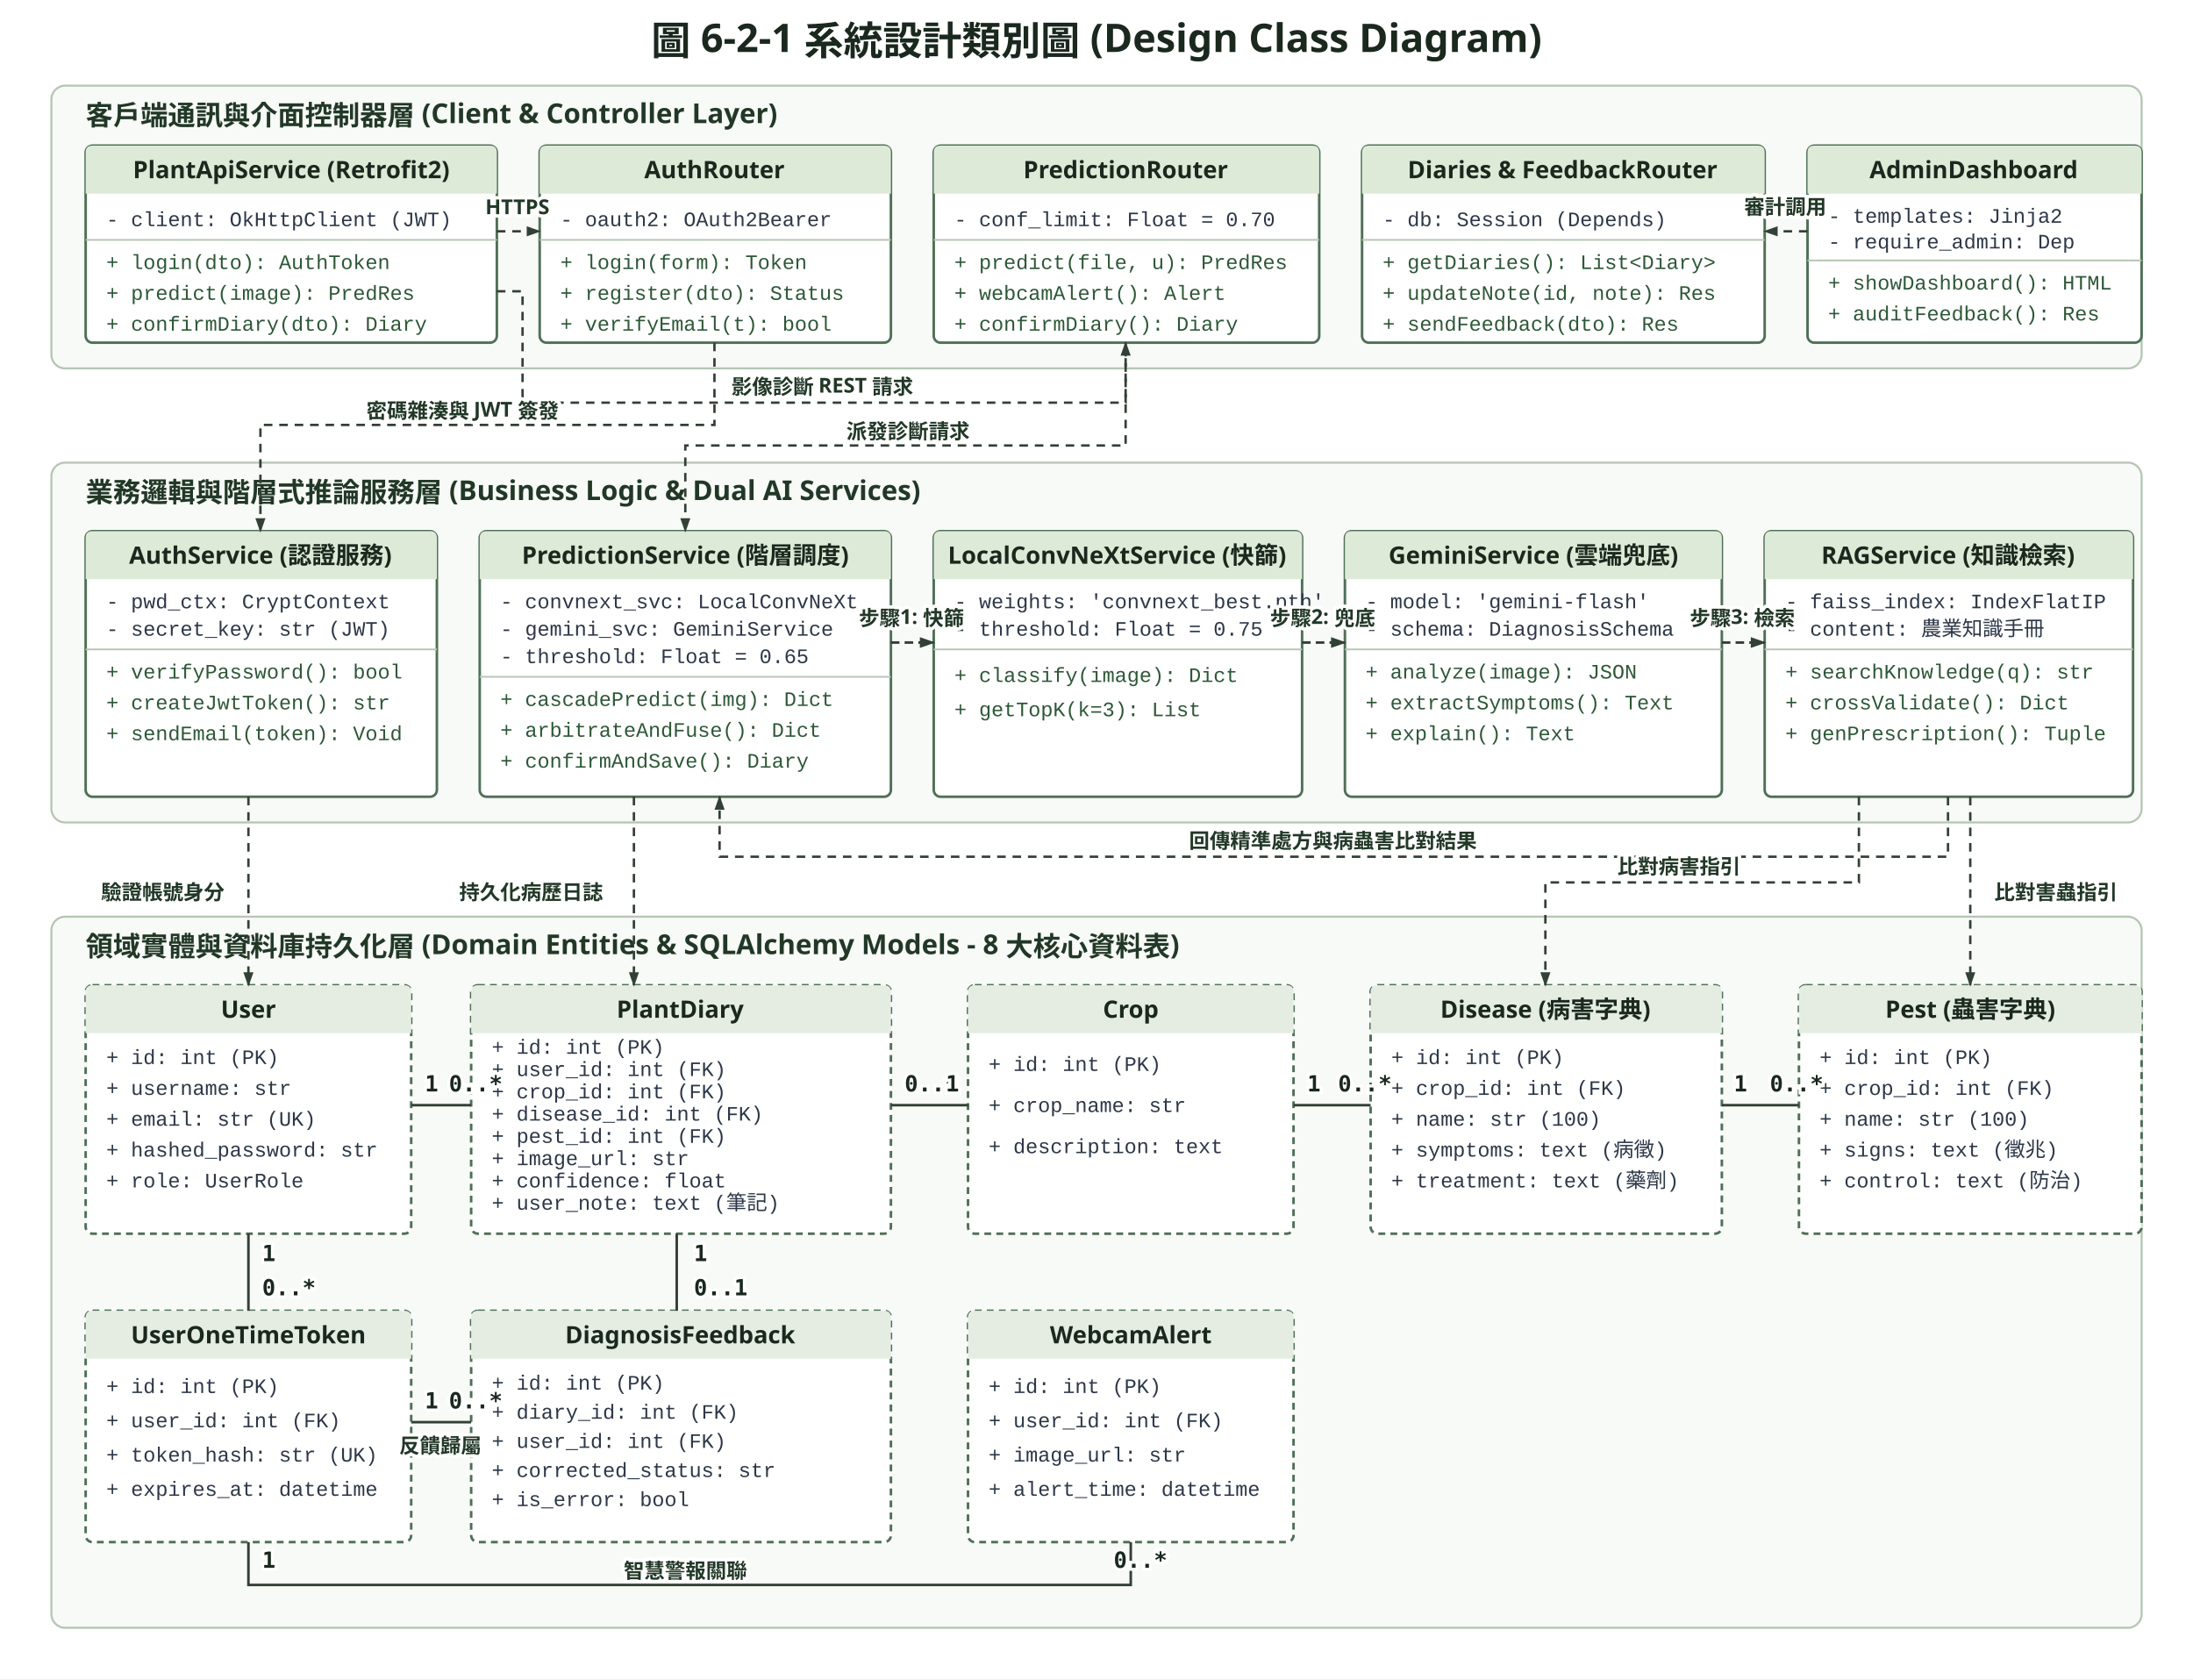
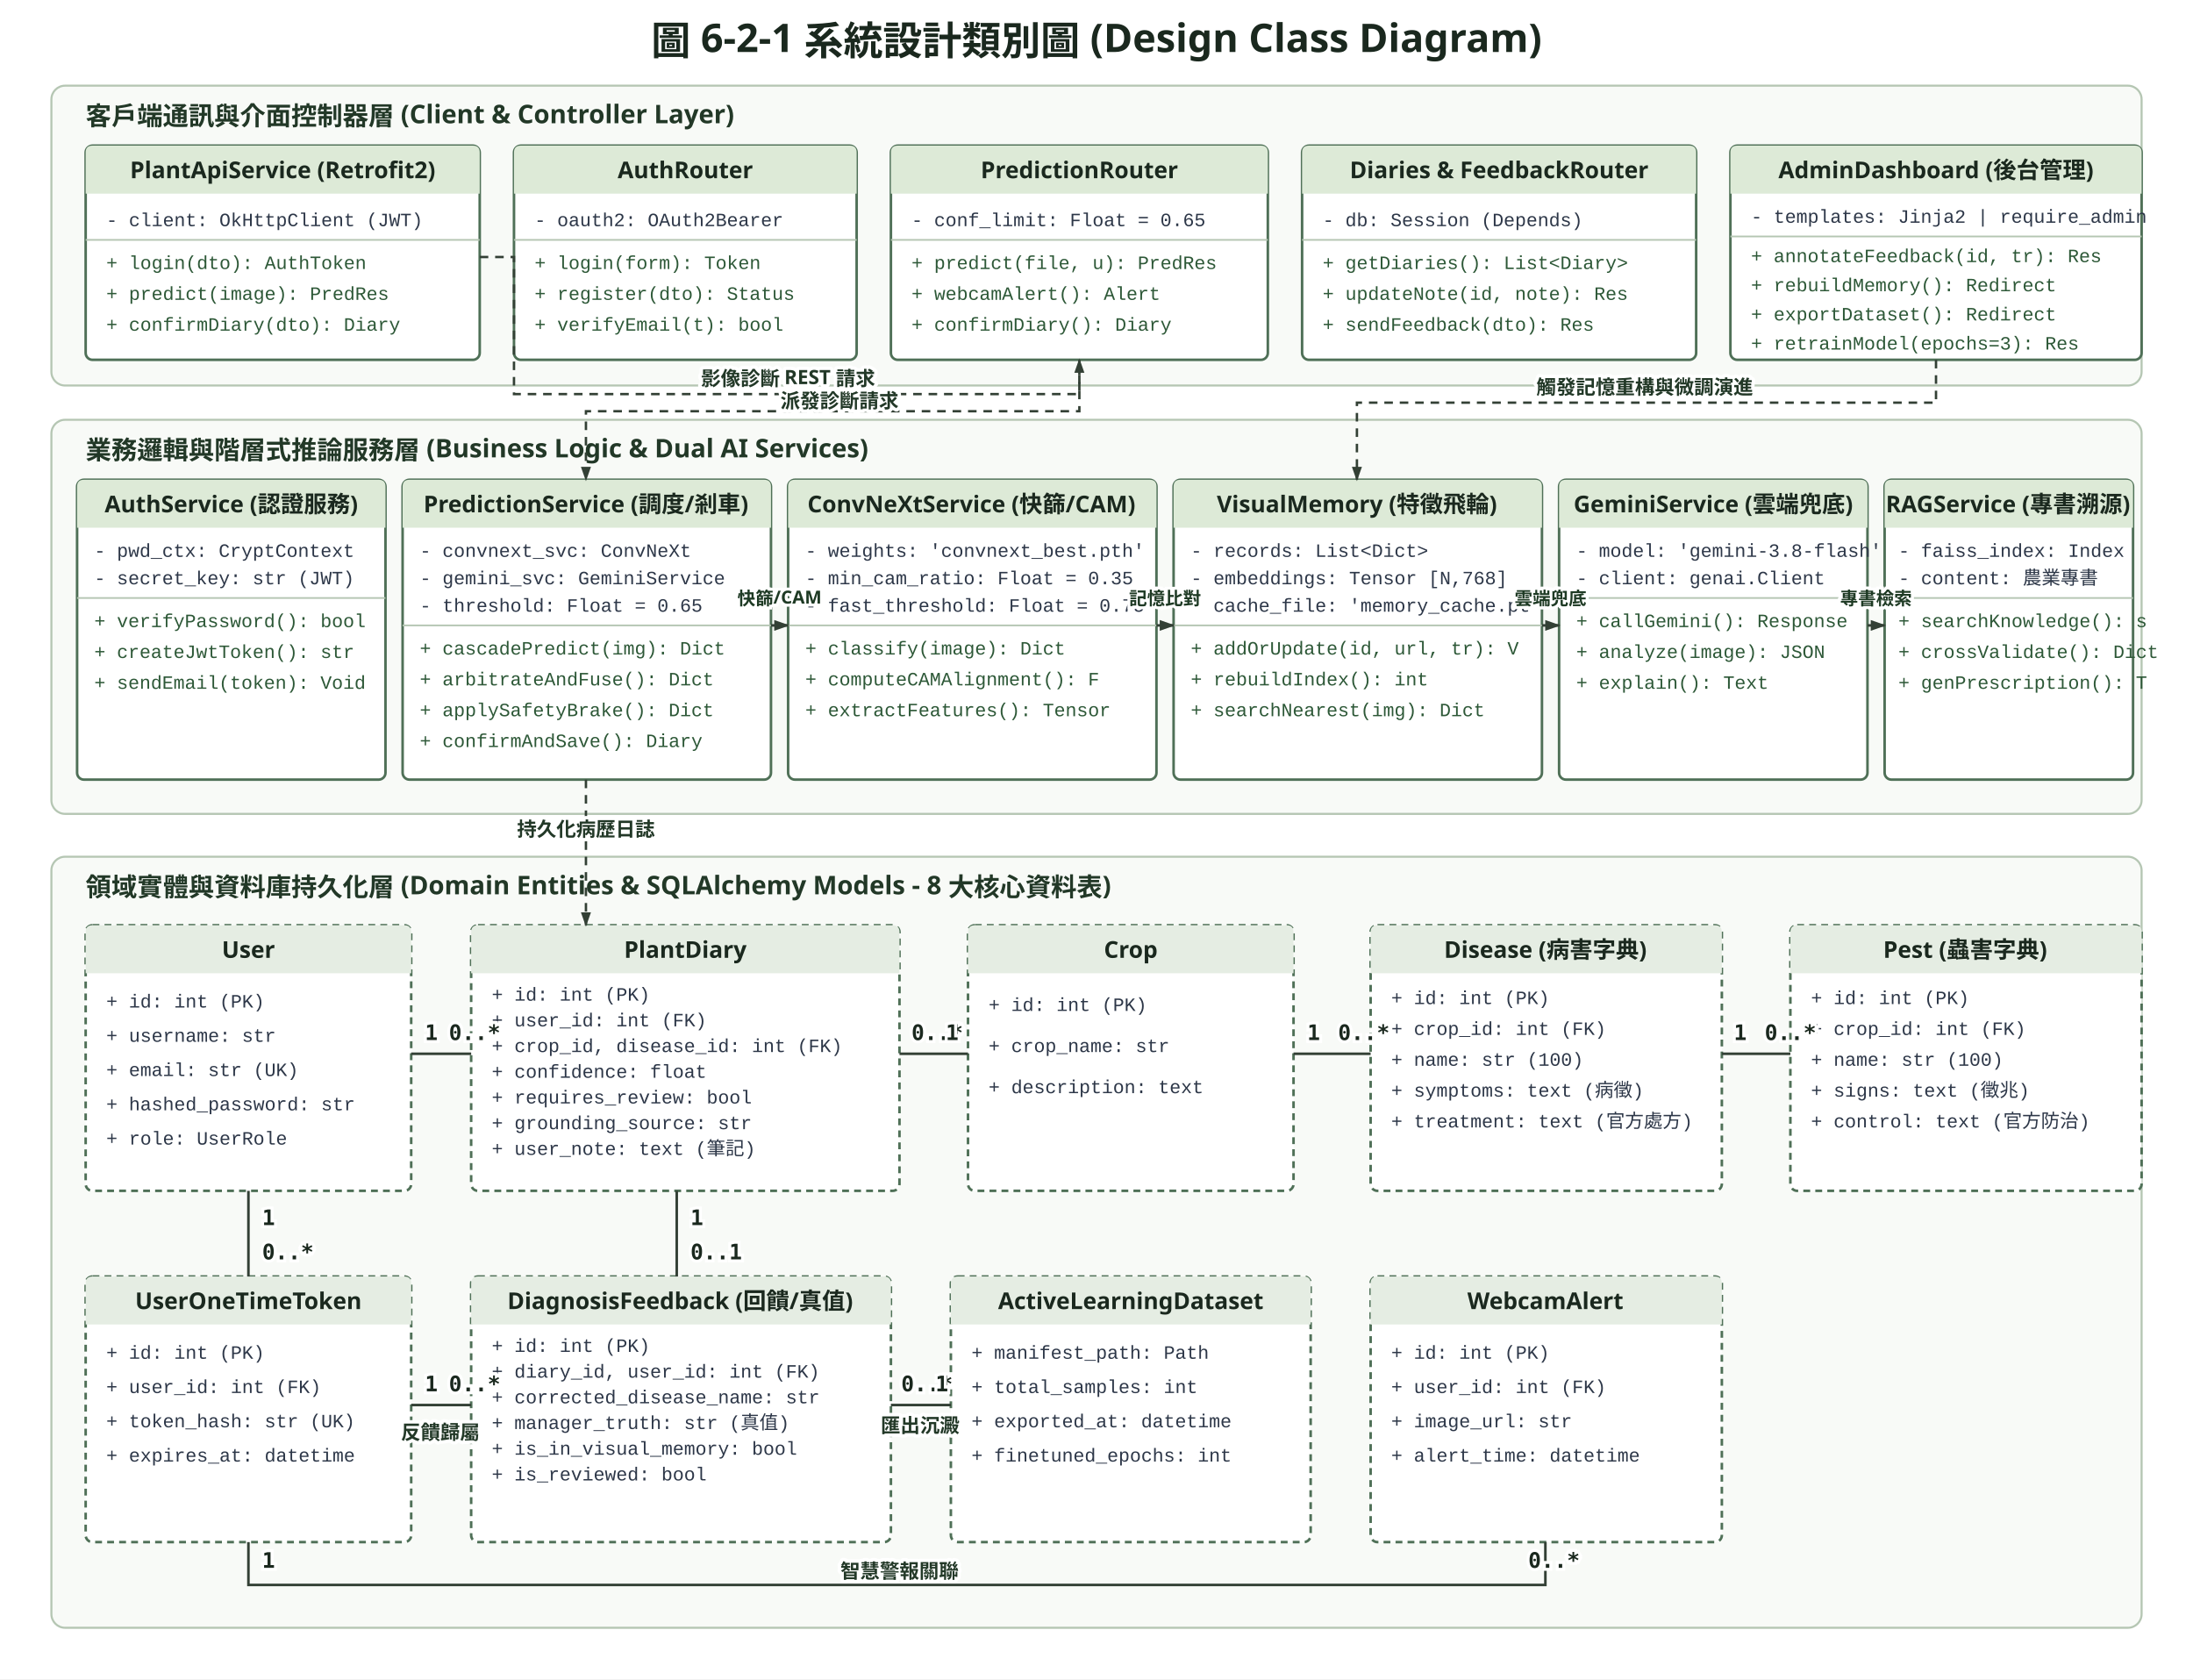
<svg xmlns="http://www.w3.org/2000/svg" viewBox="0 0 1280 980" width="1280" height="980">
  <defs>
    <style>
      .title { font-family: 'Microsoft JhengHei', sans-serif; font-size: 23px; font-weight: bold; fill: #1A281E; }
-       .layer-title { font-family: 'Microsoft JhengHei', sans-serif; font-size: 16px; font-weight: bold; fill: #223827; }
-       .class-title { font-family: 'Microsoft JhengHei', sans-serif; font-size: 14px; font-weight: bold; fill: #1A281E; text-anchor: middle; }
-       .member-text { font-family: 'Consolas', 'Courier New', monospace; font-size: 12px; fill: #2D3748; }
-       .member-method { font-family: 'Consolas', 'Courier New', monospace; font-size: 12px; fill: #2D5837; }
-       
-       .cardinality { font-family: 'Consolas', monospace; font-size: 13px; font-weight: bold; fill: #1A281E; paint-order: stroke fill; stroke: #ffffff; stroke-width: 3.5px; }
-       .rel-label { font-family: 'Microsoft JhengHei', sans-serif; font-size: 12px; font-weight: bold; fill: #223827; text-anchor: middle; paint-order: stroke fill; stroke: #ffffff; stroke-width: 4px; stroke-linejoin: round; }
-       .pipeline-label { font-family: 'Microsoft JhengHei', sans-serif; font-size: 12px; font-weight: bold; fill: #223827; text-anchor: middle; paint-order: stroke fill; stroke: #ffffff; stroke-width: 4px; stroke-linejoin: round; }
+       .layer-title { font-family: 'Microsoft JhengHei', sans-serif; font-size: 15px; font-weight: bold; fill: #223827; }
+       .class-title { font-family: 'Microsoft JhengHei', sans-serif; font-size: 13.5px; font-weight: bold; fill: #1A281E; text-anchor: middle; }
+       .member-text { font-family: 'Consolas', 'Courier New', monospace; font-size: 11px; fill: #2D3748; }
+       .member-method { font-family: 'Consolas', 'Courier New', monospace; font-size: 11px; fill: #2D5837; }
+       
+       .cardinality { font-family: 'Consolas', monospace; font-size: 12.5px; font-weight: bold; fill: #1A281E; paint-order: stroke fill; stroke: #ffffff; stroke-width: 3.5px; }
+       .rel-label { font-family: 'Microsoft JhengHei', sans-serif; font-size: 11.5px; font-weight: bold; fill: #223827; text-anchor: middle; paint-order: stroke fill; stroke: #ffffff; stroke-width: 4px; stroke-linejoin: round; }
+       .pipeline-label { font-family: 'Microsoft JhengHei', sans-serif; font-size: 10.5px; font-weight: bold; fill: #1e3a24; text-anchor: middle; paint-order: stroke fill; stroke: #ffffff; stroke-width: 3.5px; }
      
      .layer-bg { fill: #F8FAF7; stroke: #B5C6B3; stroke-width: 1.2; rx: 8; ry: 8; }
      
      .class-box { fill: #FFFFFF; stroke: #4F7057; stroke-width: 1.5; rx: 4; ry: 4; }
      .class-header-blue { fill: #DDEAD7; }
      
      .service-box { fill: #FFFFFF; stroke: #4F7057; stroke-width: 1.5; rx: 4; ry: 4; }
      .class-header-green { fill: #DDEAD7; }
      
      .entity-box { fill: #FFFFFF; stroke: #4F7057; stroke-dasharray: 4,3; stroke-width: 1.5; rx: 4; ry: 4; }
      .class-header-amber { fill: #E5EDE3; }
      
      .divider { stroke: #B5C6B3; stroke-width: 1; }
      .assoc-line { stroke: #334035; stroke-width: 1.5; fill: none; }
      .dep-line { stroke: #334035; stroke-width: 1.4; stroke-dasharray: 5,4; fill: none; marker-end: url(#black-arrow); }
      .cascade-line { stroke: #334035; stroke-width: 1.5; stroke-dasharray: 5,3; fill: none; marker-end: url(#black-arrow); }
    </style>
    <marker id="black-arrow" viewBox="0 0 10 10" refX="9" refY="5" markerWidth="6" markerHeight="6" orient="auto-start-reverse">
      <path d="M 0 1.5 L 10 5 L 0 8.5 z" fill="#334035" />
    </marker>
  </defs>
  <rect width="100%" height="100%" fill="#ffffff" />
  <text x="640" y="32" class="title" text-anchor="middle">圖 6-2-1 系統設計類別圖 (Design Class Diagram)</text>
-   <rect x="30" y="50" width="1220" height="165" class="layer-bg" />
+   <rect x="30" y="50" width="1220" height="175" class="layer-bg" />
  <text x="50" y="73" class="layer-title">客戶端通訊與介面控制器層 (Client &amp; Controller Layer)</text>
  <g transform="translate(50, 85)">
-     <rect width="240" height="115" class="class-box" />
-     <path d="M 0 4 Q 0 0 4 0 L 236 0 Q 240 0 240 4 L 240 28 L 0 28 Z" class="class-header-blue" />
-     <text x="120" y="19" class="class-title">PlantApiService (Retrofit2)</text>
+     <rect width="230" height="125" class="class-box" />
+     <path d="M 0 4 Q 0 0 4 0 L 226 0 Q 230 0 230 4 L 230 28 L 0 28 Z" class="class-header-blue" />
+     <text x="115" y="19" class="class-title">PlantApiService (Retrofit2)</text>
    <text x="12" y="47" class="member-text">- client: OkHttpClient (JWT)</text>
-     <line x1="0" y1="55" x2="240" y2="55" class="divider" />
+     <line x1="0" y1="55" x2="230" y2="55" class="divider" />
    <text x="12" y="72" class="member-method">+ login(dto): AuthToken</text>
    <text x="12" y="90" class="member-method">+ predict(image): PredRes</text>
    <text x="12" y="108" class="member-method">+ confirmDiary(dto): Diary</text>
  </g>
-   <g transform="translate(315, 85)">
-     <rect width="205" height="115" class="class-box" />
-     <path d="M 0 4 Q 0 0 4 0 L 201 0 Q 205 0 205 4 L 205 28 L 0 28 Z" class="class-header-blue" />
-     <text x="102" y="19" class="class-title">AuthRouter</text>
+   <g transform="translate(300, 85)">
+     <rect width="200" height="125" class="class-box" />
+     <path d="M 0 4 Q 0 0 4 0 L 196 0 Q 200 0 200 4 L 200 28 L 0 28 Z" class="class-header-blue" />
+     <text x="100" y="19" class="class-title">AuthRouter</text>
    <text x="12" y="47" class="member-text">- oauth2: OAuth2Bearer</text>
-     <line x1="0" y1="55" x2="205" y2="55" class="divider" />
+     <line x1="0" y1="55" x2="200" y2="55" class="divider" />
    <text x="12" y="72" class="member-method">+ login(form): Token</text>
    <text x="12" y="90" class="member-method">+ register(dto): Status</text>
    <text x="12" y="108" class="member-method">+ verifyEmail(t): bool</text>
  </g>
-   <g transform="translate(545, 85)">
-     <rect width="225" height="115" class="class-box" />
-     <path d="M 0 4 Q 0 0 4 0 L 221 0 Q 225 0 225 4 L 225 28 L 0 28 Z" class="class-header-blue" />
-     <text x="112" y="19" class="class-title">PredictionRouter</text>
-     <text x="12" y="47" class="member-text">- conf_limit: Float = 0.70</text>
-     <line x1="0" y1="55" x2="225" y2="55" class="divider" />
+   <g transform="translate(520, 85)">
+     <rect width="220" height="125" class="class-box" />
+     <path d="M 0 4 Q 0 0 4 0 L 216 0 Q 220 0 220 4 L 220 28 L 0 28 Z" class="class-header-blue" />
+     <text x="110" y="19" class="class-title">PredictionRouter</text>
+     <text x="12" y="47" class="member-text">- conf_limit: Float = 0.65</text>
+     <line x1="0" y1="55" x2="220" y2="55" class="divider" />
    <text x="12" y="72" class="member-method">+ predict(file, u): PredRes</text>
    <text x="12" y="90" class="member-method">+ webcamAlert(): Alert</text>
    <text x="12" y="108" class="member-method">+ confirmDiary(): Diary</text>
  </g>
-   <g transform="translate(795, 85)">
-     <rect width="235" height="115" class="class-box" />
-     <path d="M 0 4 Q 0 0 4 0 L 231 0 Q 235 0 235 4 L 235 28 L 0 28 Z" class="class-header-blue" />
-     <text x="117" y="19" class="class-title">Diaries &amp; FeedbackRouter</text>
+   <g transform="translate(760, 85)">
+     <rect width="230" height="125" class="class-box" />
+     <path d="M 0 4 Q 0 0 4 0 L 226 0 Q 230 0 230 4 L 230 28 L 0 28 Z" class="class-header-blue" />
+     <text x="115" y="19" class="class-title">Diaries &amp; FeedbackRouter</text>
    <text x="12" y="47" class="member-text">- db: Session (Depends)</text>
-     <line x1="0" y1="55" x2="235" y2="55" class="divider" />
+     <line x1="0" y1="55" x2="230" y2="55" class="divider" />
    <text x="12" y="72" class="member-method">+ getDiaries(): List&lt;Diary&gt;</text>
    <text x="12" y="90" class="member-method">+ updateNote(id, note): Res</text>
    <text x="12" y="108" class="member-method">+ sendFeedback(dto): Res</text>
  </g>
-   <g transform="translate(1055, 85)">
-     <rect width="195" height="115" class="class-box" />
-     <path d="M 0 4 Q 0 0 4 0 L 191 0 Q 195 0 195 4 L 195 28 L 0 28 Z" class="class-header-blue" />
-     <text x="97" y="19" class="class-title">AdminDashboard</text>
-     <text x="12" y="45" class="member-text">- templates: Jinja2</text>
-     <text x="12" y="60" class="member-text">- require_admin: Dep</text>
-     <line x1="0" y1="67" x2="195" y2="67" class="divider" />
-     <text x="12" y="84" class="member-method">+ showDashboard(): HTML</text>
-     <text x="12" y="102" class="member-method">+ auditFeedback(): Res</text>
-   </g>
-   <rect x="30" y="270" width="1220" height="210" class="layer-bg" />
-   <text x="50" y="293" class="layer-title">業務邏輯與階層式推論服務層 (Business Logic &amp; Dual AI Services)</text>
-   <g transform="translate(50, 310)">
-     <rect width="205" height="155" class="service-box" />
-     <path d="M 0 4 Q 0 0 4 0 L 201 0 Q 205 0 205 4 L 205 28 L 0 28 Z" class="class-header-green" />
-     <text x="102" y="19" class="class-title">AuthService (認證服務)</text>
-     <text x="12" y="45" class="member-text">- pwd_ctx: CryptContext</text>
-     <text x="12" y="61" class="member-text">- secret_key: str (JWT)</text>
-     <line x1="0" y1="69" x2="205" y2="69" class="divider" />
-     <text x="12" y="86" class="member-method">+ verifyPassword(): bool</text>
-     <text x="12" y="104" class="member-method">+ createJwtToken(): str</text>
-     <text x="12" y="122" class="member-method">+ sendEmail(token): Void</text>
-   </g>
-   <g transform="translate(280, 310)">
-     <rect width="240" height="155" class="service-box" />
-     <path d="M 0 4 Q 0 0 4 0 L 236 0 Q 240 0 240 4 L 240 28 L 0 28 Z" class="class-header-green" />
-     <text x="120" y="19" class="class-title">PredictionService (階層調度)</text>
-     <text x="12" y="45" class="member-text">- convnext_svc: LocalConvNeXt</text>
-     <text x="12" y="61" class="member-text">- gemini_svc: GeminiService</text>
-     <text x="12" y="77" class="member-text">- threshold: Float = 0.65</text>
-     <line x1="0" y1="85" x2="240" y2="85" class="divider" />
-     <text x="12" y="102" class="member-method">+ cascadePredict(img): Dict</text>
-     <text x="12" y="120" class="member-method">+ arbitrateAndFuse(): Dict</text>
-     <text x="12" y="138" class="member-method">+ confirmAndSave(): Diary</text>
-   </g>
-   <g transform="translate(545, 310)">
-     <rect width="215" height="155" class="service-box" />
+   <g transform="translate(1010, 85)">
+     <rect width="240" height="125" class="class-box" />
+     <path d="M 0 4 Q 0 0 4 0 L 236 0 Q 240 0 240 4 L 240 28 L 0 28 Z" class="class-header-blue" />
+     <text x="120" y="19" class="class-title">AdminDashboard (後台管理)</text>
+     <text x="12" y="45" class="member-text">- templates: Jinja2 | require_admin</text>
+     <line x1="0" y1="53" x2="240" y2="53" class="divider" />
+     <text x="12" y="68" class="member-method">+ annotateFeedback(id, tr): Res</text>
+     <text x="12" y="85" class="member-method">+ rebuildMemory(): Redirect</text>
+     <text x="12" y="102" class="member-method">+ exportDataset(): Redirect</text>
+     <text x="12" y="119" class="member-method">+ retrainModel(epochs=3): Res</text>
+   </g>
+   <rect x="30" y="245" width="1220" height="230" class="layer-bg" />
+   <text x="50" y="268" class="layer-title">業務邏輯與階層式推論服務層 (Business Logic &amp; Dual AI Services)</text>
+   <g transform="translate(45, 280)">
+     <rect width="180" height="175" class="service-box" />
+     <path d="M 0 4 Q 0 0 4 0 L 176 0 Q 180 0 180 4 L 180 28 L 0 28 Z" class="class-header-green" />
+     <text x="90" y="19" class="class-title">AuthService (認證服務)</text>
+     <text x="10" y="45" class="member-text">- pwd_ctx: CryptContext</text>
+     <text x="10" y="61" class="member-text">- secret_key: str (JWT)</text>
+     <line x1="0" y1="69" x2="180" y2="69" class="divider" />
+     <text x="10" y="86" class="member-method">+ verifyPassword(): bool</text>
+     <text x="10" y="104" class="member-method">+ createJwtToken(): str</text>
+     <text x="10" y="122" class="member-method">+ sendEmail(token): Void</text>
+   </g>
+   <g transform="translate(235, 280)">
+     <rect width="215" height="175" class="service-box" />
    <path d="M 0 4 Q 0 0 4 0 L 211 0 Q 215 0 215 4 L 215 28 L 0 28 Z" class="class-header-green" />
-     <text x="107" y="19" class="class-title">LocalConvNeXtService (快篩)</text>
-     <text x="12" y="45" class="member-text">- weights: 'convnext_best.pth'</text>
-     <text x="12" y="61" class="member-text">- threshold: Float = 0.75</text>
-     <line x1="0" y1="69" x2="215" y2="69" class="divider" />
-     <text x="12" y="88" class="member-method">+ classify(image): Dict</text>
-     <text x="12" y="108" class="member-method">+ getTopK(k=3): List</text>
-   </g>
-   <g transform="translate(785, 310)">
-     <rect width="220" height="155" class="service-box" />
-     <path d="M 0 4 Q 0 0 4 0 L 216 0 Q 220 0 220 4 L 220 28 L 0 28 Z" class="class-header-green" />
-     <text x="110" y="19" class="class-title">GeminiService (雲端兜底)</text>
-     <text x="12" y="45" class="member-text">- model: 'gemini-flash'</text>
-     <text x="12" y="61" class="member-text">- schema: DiagnosisSchema</text>
-     <line x1="0" y1="69" x2="220" y2="69" class="divider" />
-     <text x="12" y="86" class="member-method">+ analyze(image): JSON</text>
-     <text x="12" y="104" class="member-method">+ extractSymptoms(): Text</text>
-     <text x="12" y="122" class="member-method">+ explain(): Text</text>
-   </g>
-   <g transform="translate(1030, 310)">
-     <rect width="215" height="155" class="service-box" />
+     <text x="107" y="19" class="class-title">PredictionService (調度/剎車)</text>
+     <text x="10" y="45" class="member-text">- convnext_svc: ConvNeXt</text>
+     <text x="10" y="61" class="member-text">- gemini_svc: GeminiService</text>
+     <text x="10" y="77" class="member-text">- threshold: Float = 0.65</text>
+     <line x1="0" y1="85" x2="215" y2="85" class="divider" />
+     <text x="10" y="102" class="member-method">+ cascadePredict(img): Dict</text>
+     <text x="10" y="120" class="member-method">+ arbitrateAndFuse(): Dict</text>
+     <text x="10" y="138" class="member-method">+ applySafetyBrake(): Dict</text>
+     <text x="10" y="156" class="member-method">+ confirmAndSave(): Diary</text>
+   </g>
+   <g transform="translate(460, 280)">
+     <rect width="215" height="175" class="service-box" />
    <path d="M 0 4 Q 0 0 4 0 L 211 0 Q 215 0 215 4 L 215 28 L 0 28 Z" class="class-header-green" />
-     <text x="107" y="19" class="class-title">RAGService (知識檢索)</text>
-     <text x="12" y="45" class="member-text">- faiss_index: IndexFlatIP</text>
-     <text x="12" y="61" class="member-text">- content: 農業知識手冊</text>
-     <line x1="0" y1="69" x2="215" y2="69" class="divider" />
-     <text x="12" y="86" class="member-method">+ searchKnowledge(q): str</text>
-     <text x="12" y="104" class="member-method">+ crossValidate(): Dict</text>
-     <text x="12" y="122" class="member-method">+ genPrescription(): Tuple</text>
-   </g>
-   <rect x="30" y="535" width="1220" height="415" class="layer-bg" />
-   <text x="50" y="558" class="layer-title">領域實體與資料庫持久化層 (Domain Entities &amp; SQLAlchemy Models - 8 大核心資料表)</text>
-   <g transform="translate(50, 575)">
-     <rect width="190" height="145" class="entity-box" />
+     <text x="107" y="19" class="class-title">ConvNeXtService (快篩/CAM)</text>
+     <text x="10" y="45" class="member-text">- weights: 'convnext_best.pth'</text>
+     <text x="10" y="61" class="member-text">- min_cam_ratio: Float = 0.35</text>
+     <text x="10" y="77" class="member-text">- fast_threshold: Float = 0.75</text>
+     <line x1="0" y1="85" x2="215" y2="85" class="divider" />
+     <text x="10" y="102" class="member-method">+ classify(image): Dict</text>
+     <text x="10" y="120" class="member-method">+ computeCAMAlignment(): F</text>
+     <text x="10" y="138" class="member-method">+ extractFeatures(): Tensor</text>
+   </g>
+   <g transform="translate(685, 280)">
+     <rect width="215" height="175" class="service-box" />
+     <path d="M 0 4 Q 0 0 4 0 L 211 0 Q 215 0 215 4 L 215 28 L 0 28 Z" class="class-header-green" />
+     <text x="107" y="19" class="class-title">VisualMemory (特徵飛輪)</text>
+     <text x="10" y="45" class="member-text">- records: List&lt;Dict&gt;</text>
+     <text x="10" y="61" class="member-text">- embeddings: Tensor [N,768]</text>
+     <text x="10" y="77" class="member-text">- cache_file: 'memory_cache.pt'</text>
+     <line x1="0" y1="85" x2="215" y2="85" class="divider" />
+     <text x="10" y="102" class="member-method">+ addOrUpdate(id, url, tr): V</text>
+     <text x="10" y="120" class="member-method">+ rebuildIndex(): int</text>
+     <text x="10" y="138" class="member-method">+ searchNearest(img): Dict</text>
+   </g>
+   <g transform="translate(910, 280)">
+     <rect width="180" height="175" class="service-box" />
+     <path d="M 0 4 Q 0 0 4 0 L 176 0 Q 180 0 180 4 L 180 28 L 0 28 Z" class="class-header-green" />
+     <text x="90" y="19" class="class-title">GeminiService (雲端兜底)</text>
+     <text x="10" y="45" class="member-text">- model: 'gemini-3.8-flash'</text>
+     <text x="10" y="61" class="member-text">- client: genai.Client</text>
+     <line x1="0" y1="69" x2="180" y2="69" class="divider" />
+     <text x="10" y="86" class="member-method">+ callGemini(): Response</text>
+     <text x="10" y="104" class="member-method">+ analyze(image): JSON</text>
+     <text x="10" y="122" class="member-method">+ explain(): Text</text>
+   </g>
+   <g transform="translate(1100, 280)">
+     <rect width="145" height="175" class="service-box" />
+     <path d="M 0 4 Q 0 0 4 0 L 141 0 Q 145 0 145 4 L 145 28 L 0 28 Z" class="class-header-green" />
+     <text x="72" y="19" class="class-title">RAGService (專書溯源)</text>
+     <text x="8" y="45" class="member-text">- faiss_index: Index</text>
+     <text x="8" y="61" class="member-text">- content: 農業專書</text>
+     <line x1="0" y1="69" x2="145" y2="69" class="divider" />
+     <text x="8" y="86" class="member-method">+ searchKnowledge(): s</text>
+     <text x="8" y="104" class="member-method">+ crossValidate(): Dict</text>
+     <text x="8" y="122" class="member-method">+ genPrescription(): T</text>
+   </g>
+   <rect x="30" y="500" width="1220" height="450" class="layer-bg" />
+   <text x="50" y="523" class="layer-title">領域實體與資料庫持久化層 (Domain Entities &amp; SQLAlchemy Models - 8 大核心資料表)</text>
+   <g transform="translate(50, 540)">
+     <rect width="190" height="155" class="entity-box" />
    <path d="M 0 4 Q 0 0 4 0 L 186 0 Q 190 0 190 4 L 190 28 L 0 28 Z" class="class-header-amber" />
    <text x="95" y="19" class="class-title">User</text>
-     <text x="12" y="46" class="member-text">+ id: int (PK)</text>
-     <text x="12" y="64" class="member-text">+ username: str</text>
-     <text x="12" y="82" class="member-text">+ email: str (UK)</text>
-     <text x="12" y="100" class="member-text">+ hashed_password: str</text>
-     <text x="12" y="118" class="member-text">+ role: UserRole</text>
-   </g>
-   <g transform="translate(275, 575)">
-     <rect width="245" height="145" class="entity-box" />
-     <path d="M 0 4 Q 0 0 4 0 L 241 0 Q 245 0 245 4 L 245 28 L 0 28 Z" class="class-header-amber" />
-     <text x="122" y="19" class="class-title">PlantDiary</text>
-     <text x="12" y="40" class="member-text">+ id: int (PK)</text>
-     <text x="12" y="53" class="member-text">+ user_id: int (FK)</text>
-     <text x="12" y="66" class="member-text">+ crop_id: int (FK)</text>
-     <text x="12" y="79" class="member-text">+ disease_id: int (FK)</text>
-     <text x="12" y="92" class="member-text">+ pest_id: int (FK)</text>
-     <text x="12" y="105" class="member-text">+ image_url: str</text>
-     <text x="12" y="118" class="member-text">+ confidence: float</text>
-     <text x="12" y="131" class="member-text">+ user_note: text (筆記)</text>
-   </g>
-   <g transform="translate(565, 575)">
-     <rect width="190" height="145" class="entity-box" />
+     <text x="12" y="48" class="member-text">+ id: int (PK)</text>
+     <text x="12" y="68" class="member-text">+ username: str</text>
+     <text x="12" y="88" class="member-text">+ email: str (UK)</text>
+     <text x="12" y="108" class="member-text">+ hashed_password: str</text>
+     <text x="12" y="128" class="member-text">+ role: UserRole</text>
+   </g>
+   <g transform="translate(275, 540)">
+     <rect width="250" height="155" class="entity-box" />
+     <path d="M 0 4 Q 0 0 4 0 L 246 0 Q 250 0 250 4 L 250 28 L 0 28 Z" class="class-header-amber" />
+     <text x="125" y="19" class="class-title">PlantDiary</text>
+     <text x="12" y="44" class="member-text">+ id: int (PK)</text>
+     <text x="12" y="59" class="member-text">+ user_id: int (FK)</text>
+     <text x="12" y="74" class="member-text">+ crop_id, disease_id: int (FK)</text>
+     <text x="12" y="89" class="member-text">+ confidence: float</text>
+     <text x="12" y="104" class="member-text">+ requires_review: bool</text>
+     <text x="12" y="119" class="member-text">+ grounding_source: str</text>
+     <text x="12" y="134" class="member-text">+ user_note: text (筆記)</text>
+   </g>
+   <g transform="translate(565, 540)">
+     <rect width="190" height="155" class="entity-box" />
    <path d="M 0 4 Q 0 0 4 0 L 186 0 Q 190 0 190 4 L 190 28 L 0 28 Z" class="class-header-amber" />
    <text x="95" y="19" class="class-title">Crop</text>
    <text x="12" y="50" class="member-text">+ id: int (PK)</text>
    <text x="12" y="74" class="member-text">+ crop_name: str</text>
    <text x="12" y="98" class="member-text">+ description: text</text>
  </g>
-   <g transform="translate(800, 575)">
-     <rect width="205" height="145" class="entity-box" />
+   <g transform="translate(800, 540)">
+     <rect width="205" height="155" class="entity-box" />
    <path d="M 0 4 Q 0 0 4 0 L 201 0 Q 205 0 205 4 L 205 28 L 0 28 Z" class="class-header-amber" />
    <text x="102" y="19" class="class-title">Disease (病害字典)</text>
    <text x="12" y="46" class="member-text">+ id: int (PK)</text>
    <text x="12" y="64" class="member-text">+ crop_id: int (FK)</text>
    <text x="12" y="82" class="member-text">+ name: str (100)</text>
    <text x="12" y="100" class="member-text">+ symptoms: text (病徵)</text>
-     <text x="12" y="118" class="member-text">+ treatment: text (藥劑)</text>
-   </g>
-   <g transform="translate(1050, 575)">
-     <rect width="200" height="145" class="entity-box" />
-     <path d="M 0 4 Q 0 0 4 0 L 196 0 Q 200 0 200 4 L 200 28 L 0 28 Z" class="class-header-amber" />
-     <text x="100" y="19" class="class-title">Pest (蟲害字典)</text>
+     <text x="12" y="118" class="member-text">+ treatment: text (官方處方)</text>
+   </g>
+   <g transform="translate(1045, 540)">
+     <rect width="205" height="155" class="entity-box" />
+     <path d="M 0 4 Q 0 0 4 0 L 201 0 Q 205 0 205 4 L 205 28 L 0 28 Z" class="class-header-amber" />
+     <text x="102" y="19" class="class-title">Pest (蟲害字典)</text>
    <text x="12" y="46" class="member-text">+ id: int (PK)</text>
    <text x="12" y="64" class="member-text">+ crop_id: int (FK)</text>
    <text x="12" y="82" class="member-text">+ name: str (100)</text>
    <text x="12" y="100" class="member-text">+ signs: text (徵兆)</text>
-     <text x="12" y="118" class="member-text">+ control: text (防治)</text>
-   </g>
-   <g transform="translate(50, 765)">
-     <rect width="190" height="135" class="entity-box" />
+     <text x="12" y="118" class="member-text">+ control: text (官方防治)</text>
+   </g>
+   <g transform="translate(50, 745)">
+     <rect width="190" height="155" class="entity-box" />
    <path d="M 0 4 Q 0 0 4 0 L 186 0 Q 190 0 190 4 L 190 28 L 0 28 Z" class="class-header-amber" />
    <text x="95" y="19" class="class-title">UserOneTimeToken</text>
    <text x="12" y="48" class="member-text">+ id: int (PK)</text>
    <text x="12" y="68" class="member-text">+ user_id: int (FK)</text>
    <text x="12" y="88" class="member-text">+ token_hash: str (UK)</text>
    <text x="12" y="108" class="member-text">+ expires_at: datetime</text>
  </g>
-   <g transform="translate(275, 765)">
-     <rect width="245" height="135" class="entity-box" />
+   <g transform="translate(275, 745)">
+     <rect width="245" height="155" class="entity-box" />
    <path d="M 0 4 Q 0 0 4 0 L 241 0 Q 245 0 245 4 L 245 28 L 0 28 Z" class="class-header-amber" />
-     <text x="122" y="19" class="class-title">DiagnosisFeedback</text>
-     <text x="12" y="46" class="member-text">+ id: int (PK)</text>
-     <text x="12" y="63" class="member-text">+ diary_id: int (FK)</text>
-     <text x="12" y="80" class="member-text">+ user_id: int (FK)</text>
-     <text x="12" y="97" class="member-text">+ corrected_status: str</text>
-     <text x="12" y="114" class="member-text">+ is_error: bool</text>
-   </g>
-   <g transform="translate(565, 765)">
-     <rect width="190" height="135" class="entity-box" />
-     <path d="M 0 4 Q 0 0 4 0 L 186 0 Q 190 0 190 4 L 190 28 L 0 28 Z" class="class-header-amber" />
-     <text x="95" y="19" class="class-title">WebcamAlert</text>
+     <text x="122" y="19" class="class-title">DiagnosisFeedback (回饋/真值)</text>
+     <text x="12" y="44" class="member-text">+ id: int (PK)</text>
+     <text x="12" y="59" class="member-text">+ diary_id, user_id: int (FK)</text>
+     <text x="12" y="74" class="member-text">+ corrected_disease_name: str</text>
+     <text x="12" y="89" class="member-text">+ manager_truth: str (真值)</text>
+     <text x="12" y="104" class="member-text">+ is_in_visual_memory: bool</text>
+     <text x="12" y="119" class="member-text">+ is_reviewed: bool</text>
+   </g>
+   <g transform="translate(555, 745)">
+     <rect width="210" height="155" class="entity-box" />
+     <path d="M 0 4 Q 0 0 4 0 L 206 0 Q 210 0 210 4 L 210 28 L 0 28 Z" class="class-header-amber" />
+     <text x="105" y="19" class="class-title">ActiveLearningDataset</text>
+     <text x="12" y="48" class="member-text">+ manifest_path: Path</text>
+     <text x="12" y="68" class="member-text">+ total_samples: int</text>
+     <text x="12" y="88" class="member-text">+ exported_at: datetime</text>
+     <text x="12" y="108" class="member-text">+ finetuned_epochs: int</text>
+   </g>
+   <g transform="translate(800, 745)">
+     <rect width="205" height="155" class="entity-box" />
+     <path d="M 0 4 Q 0 0 4 0 L 201 0 Q 205 0 205 4 L 205 28 L 0 28 Z" class="class-header-amber" />
+     <text x="102" y="19" class="class-title">WebcamAlert</text>
    <text x="12" y="48" class="member-text">+ id: int (PK)</text>
    <text x="12" y="68" class="member-text">+ user_id: int (FK)</text>
    <text x="12" y="88" class="member-text">+ image_url: str</text>
    <text x="12" y="108" class="member-text">+ alert_time: datetime</text>
  </g>
-   <line x1="240" y1="645" x2="275" y2="645" class="assoc-line" />
-   <text x="248" y="637" class="cardinality">1</text>
-   <text x="262" y="637" class="cardinality">0..*</text>
-   <line x1="520" y1="645" x2="565" y2="645" class="assoc-line" />
-   <text x="528" y="637" class="cardinality">0..*</text>
-   <text x="552" y="637" class="cardinality">1</text>
-   <line x1="755" y1="645" x2="800" y2="645" class="assoc-line" />
-   <text x="763" y="637" class="cardinality">1</text>
-   <text x="781" y="637" class="cardinality">0..*</text>
-   <line x1="1005" y1="645" x2="1050" y2="645" class="assoc-line" />
-   <text x="1012" y="637" class="cardinality">1</text>
-   <text x="1033" y="637" class="cardinality">0..*</text>
-   <line x1="145" y1="720" x2="145" y2="765" class="assoc-line" />
-   <text x="153" y="736" class="cardinality">1</text>
-   <text x="153" y="756" class="cardinality">0..*</text>
-   <line x1="395" y1="720" x2="395" y2="765" class="assoc-line" />
-   <text x="405" y="736" class="cardinality">1</text>
-   <text x="405" y="756" class="cardinality">0..1</text>
-   <line x1="240" y1="830" x2="275" y2="830" class="assoc-line" />
-   <text x="248" y="822" class="cardinality">1</text>
-   <text x="262" y="822" class="cardinality">0..*</text>
-   <text x="257" y="848" class="rel-label">反饋歸屬</text>
-   <path d="M 145 900 L 145 925 L 660 925 L 660 900" class="assoc-line" />
+   <line x1="240" y1="615" x2="275" y2="615" class="assoc-line" />
+   <text x="248" y="607" class="cardinality">1</text>
+   <text x="262" y="607" class="cardinality">0..*</text>
+   <line x1="525" y1="615" x2="565" y2="615" class="assoc-line" />
+   <text x="532" y="607" class="cardinality">0..*</text>
+   <text x="552" y="607" class="cardinality">1</text>
+   <line x1="755" y1="615" x2="800" y2="615" class="assoc-line" />
+   <text x="763" y="607" class="cardinality">1</text>
+   <text x="781" y="607" class="cardinality">0..*</text>
+   <line x1="1005" y1="615" x2="1045" y2="615" class="assoc-line" />
+   <text x="1012" y="607" class="cardinality">1</text>
+   <text x="1030" y="607" class="cardinality">0..*</text>
+   <line x1="145" y1="695" x2="145" y2="745" class="assoc-line" />
+   <text x="153" y="715" class="cardinality">1</text>
+   <text x="153" y="735" class="cardinality">0..*</text>
+   <line x1="395" y1="695" x2="395" y2="745" class="assoc-line" />
+   <text x="403" y="715" class="cardinality">1</text>
+   <text x="403" y="735" class="cardinality">0..1</text>
+   <line x1="240" y1="820" x2="275" y2="820" class="assoc-line" />
+   <text x="248" y="812" class="cardinality">1</text>
+   <text x="262" y="812" class="cardinality">0..*</text>
+   <text x="257" y="840" class="rel-label">反饋歸屬</text>
+   <line x1="520" y1="820" x2="555" y2="820" class="assoc-line" />
+   <text x="526" y="812" class="cardinality">0..*</text>
+   <text x="546" y="812" class="cardinality">1</text>
+   <text x="537" y="836" class="rel-label">匯出沉澱</text>
+   <path d="M 145 900 L 145 925 L 902 925 L 902 900" class="assoc-line" />
  <text x="153" y="915" class="cardinality">1</text>
-   <text x="650" y="915" class="cardinality">0..*</text>
-   <text x="400" y="921" class="rel-label">智慧警報關聯</text>
-   <line x1="290" y1="135" x2="315" y2="135" class="dep-line" />
-   <text x="302" y="125" class="rel-label">HTTPS</text>
-   <path d="M 290 170 L 305 170 L 305 235 L 657 235 L 657 200" class="dep-line" />
-   <text x="480" y="230" class="rel-label">影像診斷 REST 請求</text>
-   <path d="M 417 200 L 417 248 L 152 248 L 152 310" class="dep-line" />
-   <text x="270" y="244" class="rel-label">密碼雜湊與 JWT 簽發</text>
-   <path d="M 657 200 L 657 260 L 400 260 L 400 310" class="dep-line" />
-   <text x="530" y="256" class="rel-label">派發診斷請求</text>
-   <line x1="520" y1="375" x2="545" y2="375" class="cascade-line" />
-   <text x="532" y="365" class="pipeline-label">步驟1: 快篩</text>
-   <line x1="760" y1="375" x2="785" y2="375" class="cascade-line" />
-   <text x="772" y="365" class="pipeline-label">步驟2: 兜底</text>
-   <line x1="1005" y1="375" x2="1030" y2="375" class="cascade-line" />
-   <text x="1017" y="365" class="pipeline-label">步驟3: 檢索</text>
-   <path d="M 1137 465 L 1137 500 L 420 500 L 420 465" class="dep-line" />
-   <text x="778" y="495" class="rel-label">回傳精準處方與病蟲害比對結果</text>
-   <line x1="370" y1="465" x2="370" y2="575" class="dep-line" />
-   <text x="310" y="525" class="rel-label">持久化病歷日誌</text>
-   <line x1="145" y1="465" x2="145" y2="575" class="dep-line" />
-   <text x="95" y="525" class="rel-label">驗證帳號身分</text>
-   <path d="M 1085 465 L 1085 515 L 902 515 L 902 575" class="dep-line" />
-   <text x="980" y="510" class="rel-label">比對病害指引</text>
-   <line x1="1150" y1="465" x2="1150" y2="575" class="dep-line" />
-   <text x="1200" y="525" class="rel-label">比對害蟲指引</text>
-   <line x1="1055" y1="135" x2="1030" y2="135" class="dep-line" />
-   <text x="1042" y="125" class="rel-label">審計調用</text>
+   <text x="892" y="915" class="cardinality">0..*</text>
+   <text x="525" y="921" class="rel-label">智慧警報關聯</text>
+   <path d="M 280 150 L 300 150 L 300 230 L 630 230 L 630 210" class="dep-line" />
+   <text x="460" y="225" class="rel-label">影像診斷 REST 請求</text>
+   <path d="M 630 210 L 630 240 L 342 240 L 342 280" class="dep-line" />
+   <text x="490" y="238" class="rel-label">派發診斷請求</text>
+   <line x1="450" y1="365" x2="460" y2="365" class="cascade-line" />
+   <text x="455" y="353" class="pipeline-label">快篩/CAM</text>
+   <line x1="675" y1="365" x2="685" y2="365" class="cascade-line" />
+   <text x="680" y="353" class="pipeline-label">記憶比對</text>
+   <line x1="900" y1="365" x2="910" y2="365" class="cascade-line" />
+   <text x="905" y="353" class="pipeline-label">雲端兜底</text>
+   <line x1="1090" y1="365" x2="1100" y2="365" class="cascade-line" />
+   <text x="1095" y="353" class="pipeline-label">專書檢索</text>
+   <path d="M 1130 210 L 1130 235 L 792 235 L 792 280" class="dep-line" />
+   <text x="960" y="230" class="rel-label">觸發記憶重構與微調演進</text>
+   <line x1="342" y1="455" x2="342" y2="540" class="dep-line" />
+   <text x="342" y="488" class="rel-label">持久化病歷日誌</text>
</svg>
